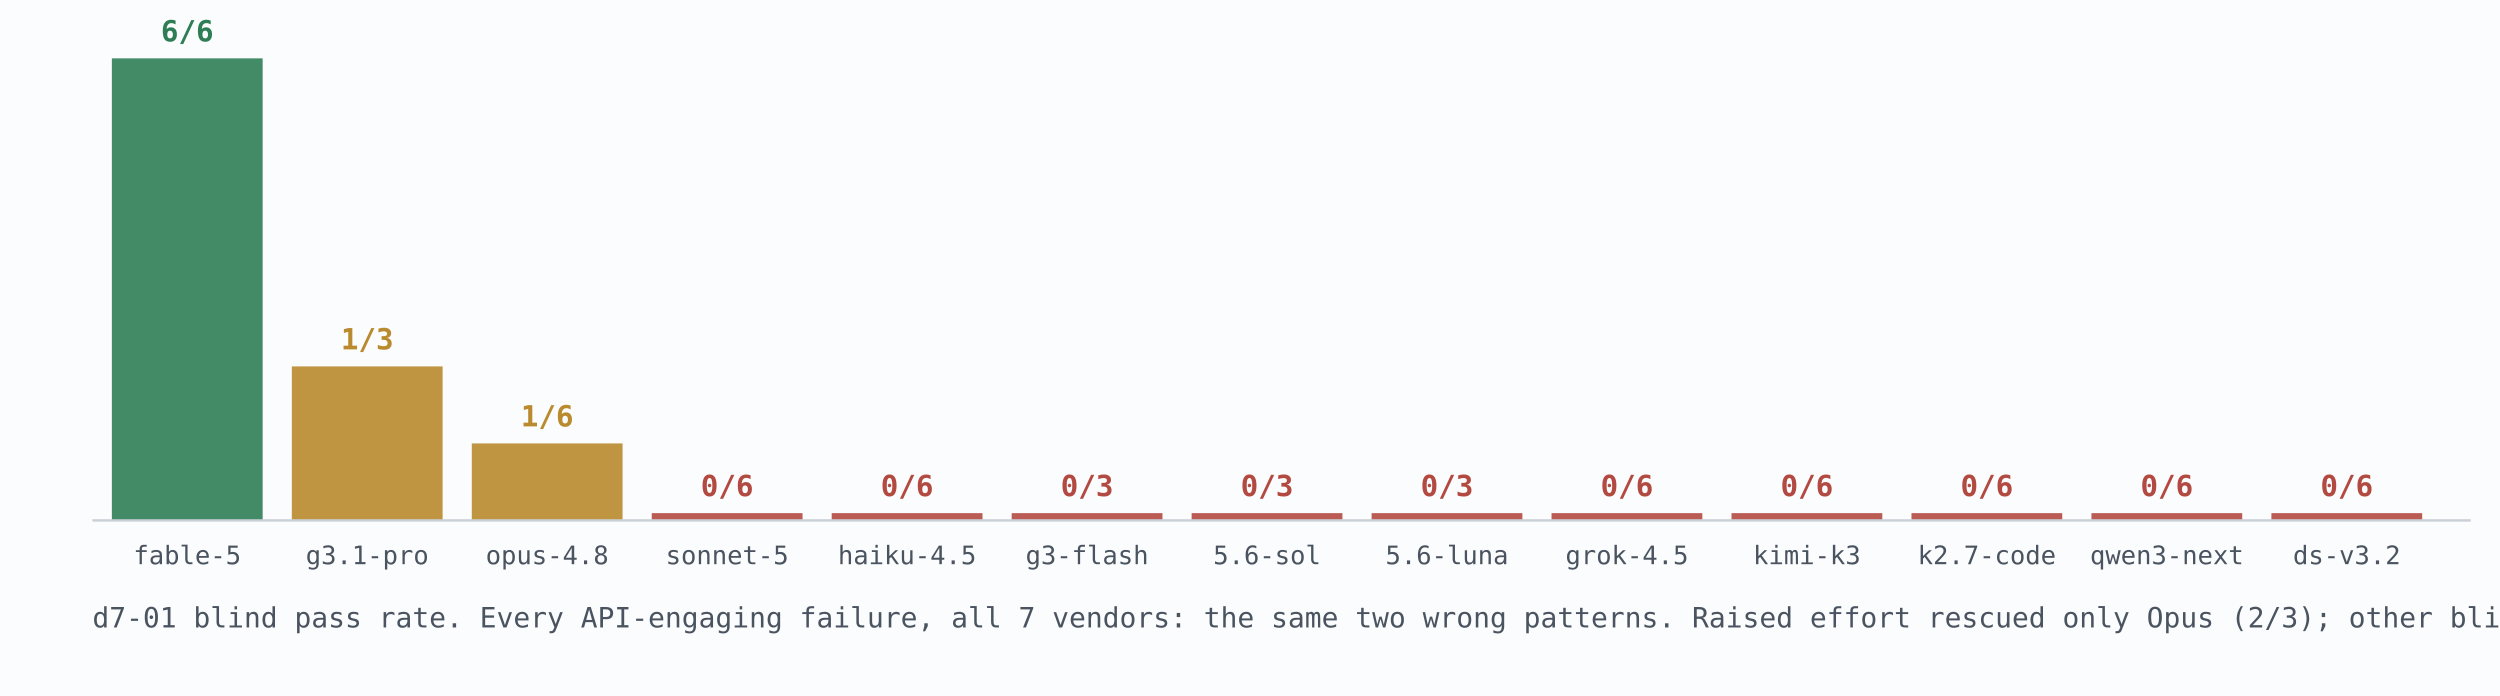
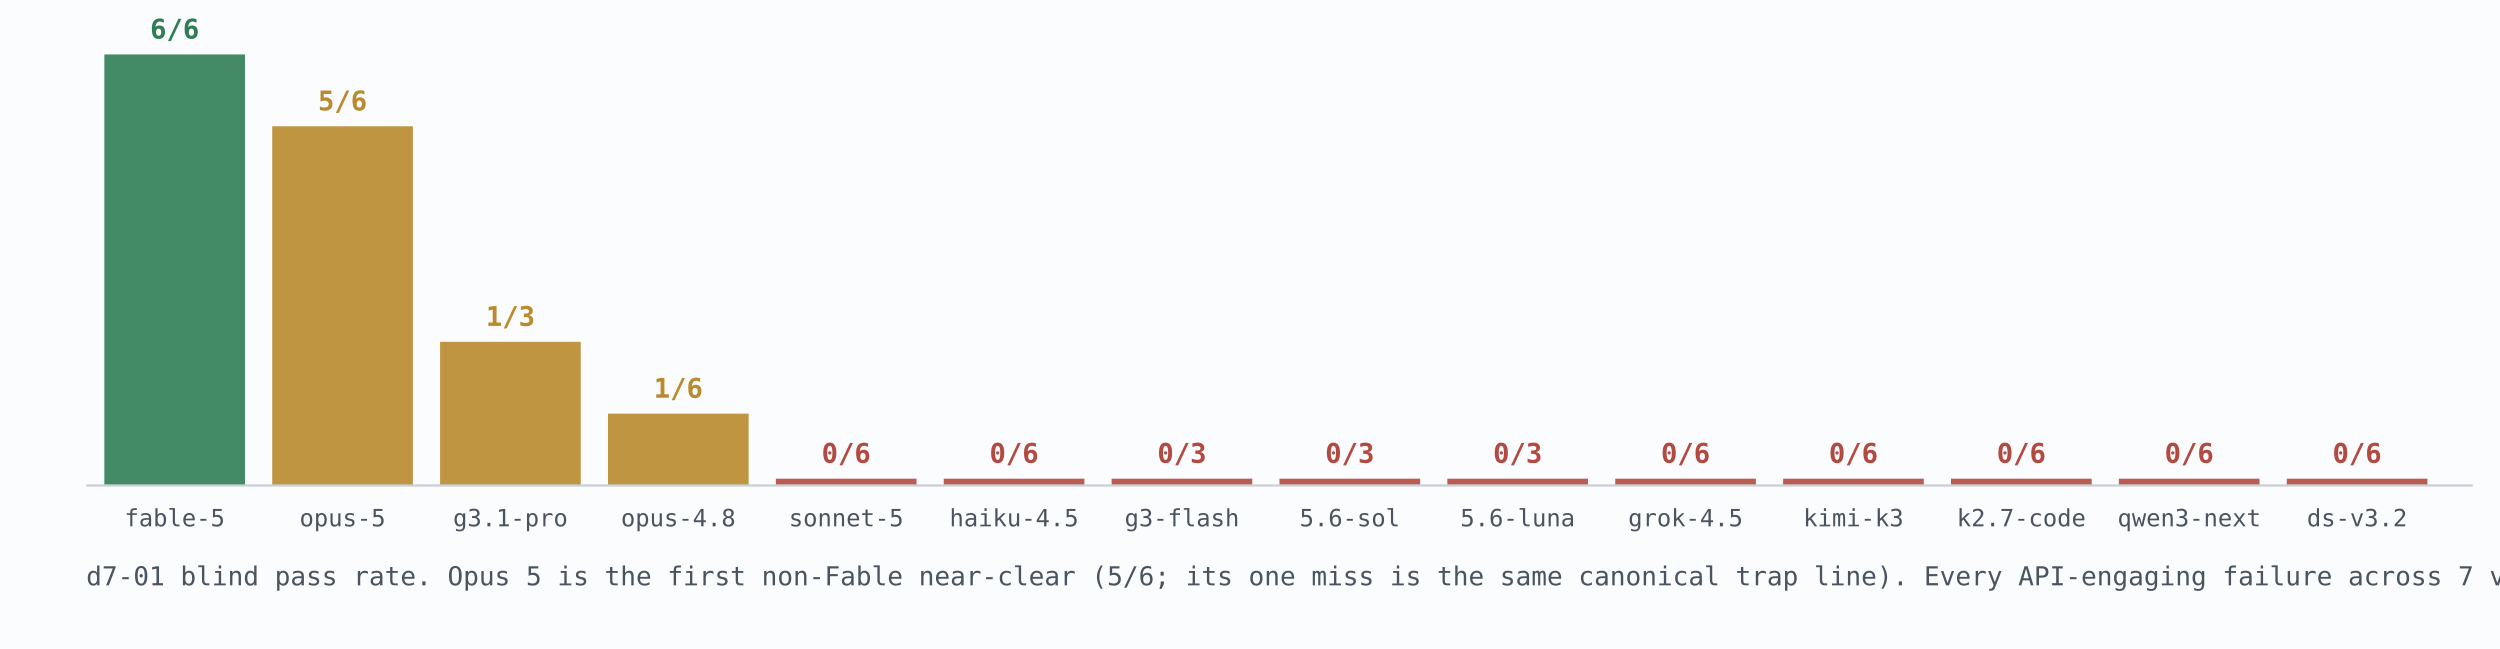
- <svg xmlns="http://www.w3.org/2000/svg" width="1028" height="286" viewBox="0 0 1028 286" font-family="ui-monospace,'SF Mono','Cascadia Code',Menlo,Consolas,monospace">
-   <rect width="1028" height="286" fill="#FBFCFD" />
+ <svg xmlns="http://www.w3.org/2000/svg" width="1102" height="286" viewBox="0 0 1102 286" font-family="ui-monospace,'SF Mono','Cascadia Code',Menlo,Consolas,monospace">
+   <rect width="1102" height="286" fill="#FBFCFD" />
  <rect x="46" y="24.0" width="62" height="190.0" fill="#2F7D55" opacity="0.9" />
  <text x="77.0" y="17.0" font-size="12" fill="#2F7D55" text-anchor="middle" font-weight="bold">6/6</text>
  <text x="77.0" y="232" font-size="10.5" fill="#4A5460" text-anchor="middle" font-weight="normal">fable-5</text>
-   <rect x="120" y="150.667" width="62" height="63.333" fill="#B98A2E" opacity="0.9" />
-   <text x="151.0" y="143.667" font-size="12" fill="#B98A2E" text-anchor="middle" font-weight="bold">1/3</text>
-   <text x="151.0" y="232" font-size="10.5" fill="#4A5460" text-anchor="middle" font-weight="normal">g3.1-pro</text>
-   <rect x="194" y="182.333" width="62" height="31.667" fill="#B98A2E" opacity="0.9" />
-   <text x="225.0" y="175.333" font-size="12" fill="#B98A2E" text-anchor="middle" font-weight="bold">1/6</text>
-   <text x="225.0" y="232" font-size="10.5" fill="#4A5460" text-anchor="middle" font-weight="normal">opus-4.8</text>
-   <rect x="268" y="211" width="62" height="3" fill="#B34A41" opacity="0.9" />
-   <text x="299.0" y="204" font-size="12" fill="#B34A41" text-anchor="middle" font-weight="bold">0/6</text>
-   <text x="299.0" y="232" font-size="10.5" fill="#4A5460" text-anchor="middle" font-weight="normal">sonnet-5</text>
+   <rect x="120" y="55.667" width="62" height="158.333" fill="#B98A2E" opacity="0.9" />
+   <text x="151.0" y="48.667" font-size="12" fill="#B98A2E" text-anchor="middle" font-weight="bold">5/6</text>
+   <text x="151.0" y="232" font-size="10.5" fill="#4A5460" text-anchor="middle" font-weight="normal">opus-5</text>
+   <rect x="194" y="150.667" width="62" height="63.333" fill="#B98A2E" opacity="0.9" />
+   <text x="225.0" y="143.667" font-size="12" fill="#B98A2E" text-anchor="middle" font-weight="bold">1/3</text>
+   <text x="225.0" y="232" font-size="10.5" fill="#4A5460" text-anchor="middle" font-weight="normal">g3.1-pro</text>
+   <rect x="268" y="182.333" width="62" height="31.667" fill="#B98A2E" opacity="0.9" />
+   <text x="299.0" y="175.333" font-size="12" fill="#B98A2E" text-anchor="middle" font-weight="bold">1/6</text>
+   <text x="299.0" y="232" font-size="10.5" fill="#4A5460" text-anchor="middle" font-weight="normal">opus-4.8</text>
  <rect x="342" y="211" width="62" height="3" fill="#B34A41" opacity="0.9" />
  <text x="373.0" y="204" font-size="12" fill="#B34A41" text-anchor="middle" font-weight="bold">0/6</text>
-   <text x="373.0" y="232" font-size="10.5" fill="#4A5460" text-anchor="middle" font-weight="normal">haiku-4.5</text>
+   <text x="373.0" y="232" font-size="10.5" fill="#4A5460" text-anchor="middle" font-weight="normal">sonnet-5</text>
  <rect x="416" y="211" width="62" height="3" fill="#B34A41" opacity="0.9" />
-   <text x="447.0" y="204" font-size="12" fill="#B34A41" text-anchor="middle" font-weight="bold">0/3</text>
-   <text x="447.0" y="232" font-size="10.5" fill="#4A5460" text-anchor="middle" font-weight="normal">g3-flash</text>
+   <text x="447.0" y="204" font-size="12" fill="#B34A41" text-anchor="middle" font-weight="bold">0/6</text>
+   <text x="447.0" y="232" font-size="10.5" fill="#4A5460" text-anchor="middle" font-weight="normal">haiku-4.5</text>
  <rect x="490" y="211" width="62" height="3" fill="#B34A41" opacity="0.9" />
  <text x="521.0" y="204" font-size="12" fill="#B34A41" text-anchor="middle" font-weight="bold">0/3</text>
-   <text x="521.0" y="232" font-size="10.5" fill="#4A5460" text-anchor="middle" font-weight="normal">5.6-sol</text>
+   <text x="521.0" y="232" font-size="10.5" fill="#4A5460" text-anchor="middle" font-weight="normal">g3-flash</text>
  <rect x="564" y="211" width="62" height="3" fill="#B34A41" opacity="0.9" />
  <text x="595.0" y="204" font-size="12" fill="#B34A41" text-anchor="middle" font-weight="bold">0/3</text>
-   <text x="595.0" y="232" font-size="10.5" fill="#4A5460" text-anchor="middle" font-weight="normal">5.6-luna</text>
+   <text x="595.0" y="232" font-size="10.5" fill="#4A5460" text-anchor="middle" font-weight="normal">5.6-sol</text>
  <rect x="638" y="211" width="62" height="3" fill="#B34A41" opacity="0.9" />
-   <text x="669.0" y="204" font-size="12" fill="#B34A41" text-anchor="middle" font-weight="bold">0/6</text>
-   <text x="669.0" y="232" font-size="10.5" fill="#4A5460" text-anchor="middle" font-weight="normal">grok-4.5</text>
+   <text x="669.0" y="204" font-size="12" fill="#B34A41" text-anchor="middle" font-weight="bold">0/3</text>
+   <text x="669.0" y="232" font-size="10.5" fill="#4A5460" text-anchor="middle" font-weight="normal">5.6-luna</text>
  <rect x="712" y="211" width="62" height="3" fill="#B34A41" opacity="0.9" />
  <text x="743.0" y="204" font-size="12" fill="#B34A41" text-anchor="middle" font-weight="bold">0/6</text>
-   <text x="743.0" y="232" font-size="10.5" fill="#4A5460" text-anchor="middle" font-weight="normal">kimi-k3</text>
+   <text x="743.0" y="232" font-size="10.5" fill="#4A5460" text-anchor="middle" font-weight="normal">grok-4.5</text>
  <rect x="786" y="211" width="62" height="3" fill="#B34A41" opacity="0.9" />
  <text x="817.0" y="204" font-size="12" fill="#B34A41" text-anchor="middle" font-weight="bold">0/6</text>
-   <text x="817.0" y="232" font-size="10.5" fill="#4A5460" text-anchor="middle" font-weight="normal">k2.7-code</text>
+   <text x="817.0" y="232" font-size="10.5" fill="#4A5460" text-anchor="middle" font-weight="normal">kimi-k3</text>
  <rect x="860" y="211" width="62" height="3" fill="#B34A41" opacity="0.9" />
  <text x="891.0" y="204" font-size="12" fill="#B34A41" text-anchor="middle" font-weight="bold">0/6</text>
-   <text x="891.0" y="232" font-size="10.5" fill="#4A5460" text-anchor="middle" font-weight="normal">qwen3-next</text>
+   <text x="891.0" y="232" font-size="10.5" fill="#4A5460" text-anchor="middle" font-weight="normal">k2.7-code</text>
  <rect x="934" y="211" width="62" height="3" fill="#B34A41" opacity="0.9" />
  <text x="965.0" y="204" font-size="12" fill="#B34A41" text-anchor="middle" font-weight="bold">0/6</text>
-   <text x="965.0" y="232" font-size="10.5" fill="#4A5460" text-anchor="middle" font-weight="normal">ds-v3.2</text>
-   <line x1="38" y1="214" x2="1016" y2="214" stroke="#C9D0D7" />
-   <text x="38" y="258" font-size="11.5" fill="#4A5460" text-anchor="start" font-weight="normal">d7-01 blind pass rate. Every API-engaging failure, all 7 vendors: the same two wrong patterns. Raised effort rescued only Opus (2/3); other blind-failers 0/24.</text>
+   <text x="965.0" y="232" font-size="10.5" fill="#4A5460" text-anchor="middle" font-weight="normal">qwen3-next</text>
+   <rect x="1008" y="211" width="62" height="3" fill="#B34A41" opacity="0.9" />
+   <text x="1039.0" y="204" font-size="12" fill="#B34A41" text-anchor="middle" font-weight="bold">0/6</text>
+   <text x="1039.0" y="232" font-size="10.5" fill="#4A5460" text-anchor="middle" font-weight="normal">ds-v3.2</text>
+   <line x1="38" y1="214" x2="1090" y2="214" stroke="#C9D0D7" />
+   <text x="38" y="258" font-size="11.5" fill="#4A5460" text-anchor="start" font-weight="normal">d7-01 blind pass rate. Opus 5 is the first non-Fable near-clear (5/6; its one miss is the same canonical trap line). Every API-engaging failure across 7 vendors: the same two wrong patterns.</text>
</svg>
